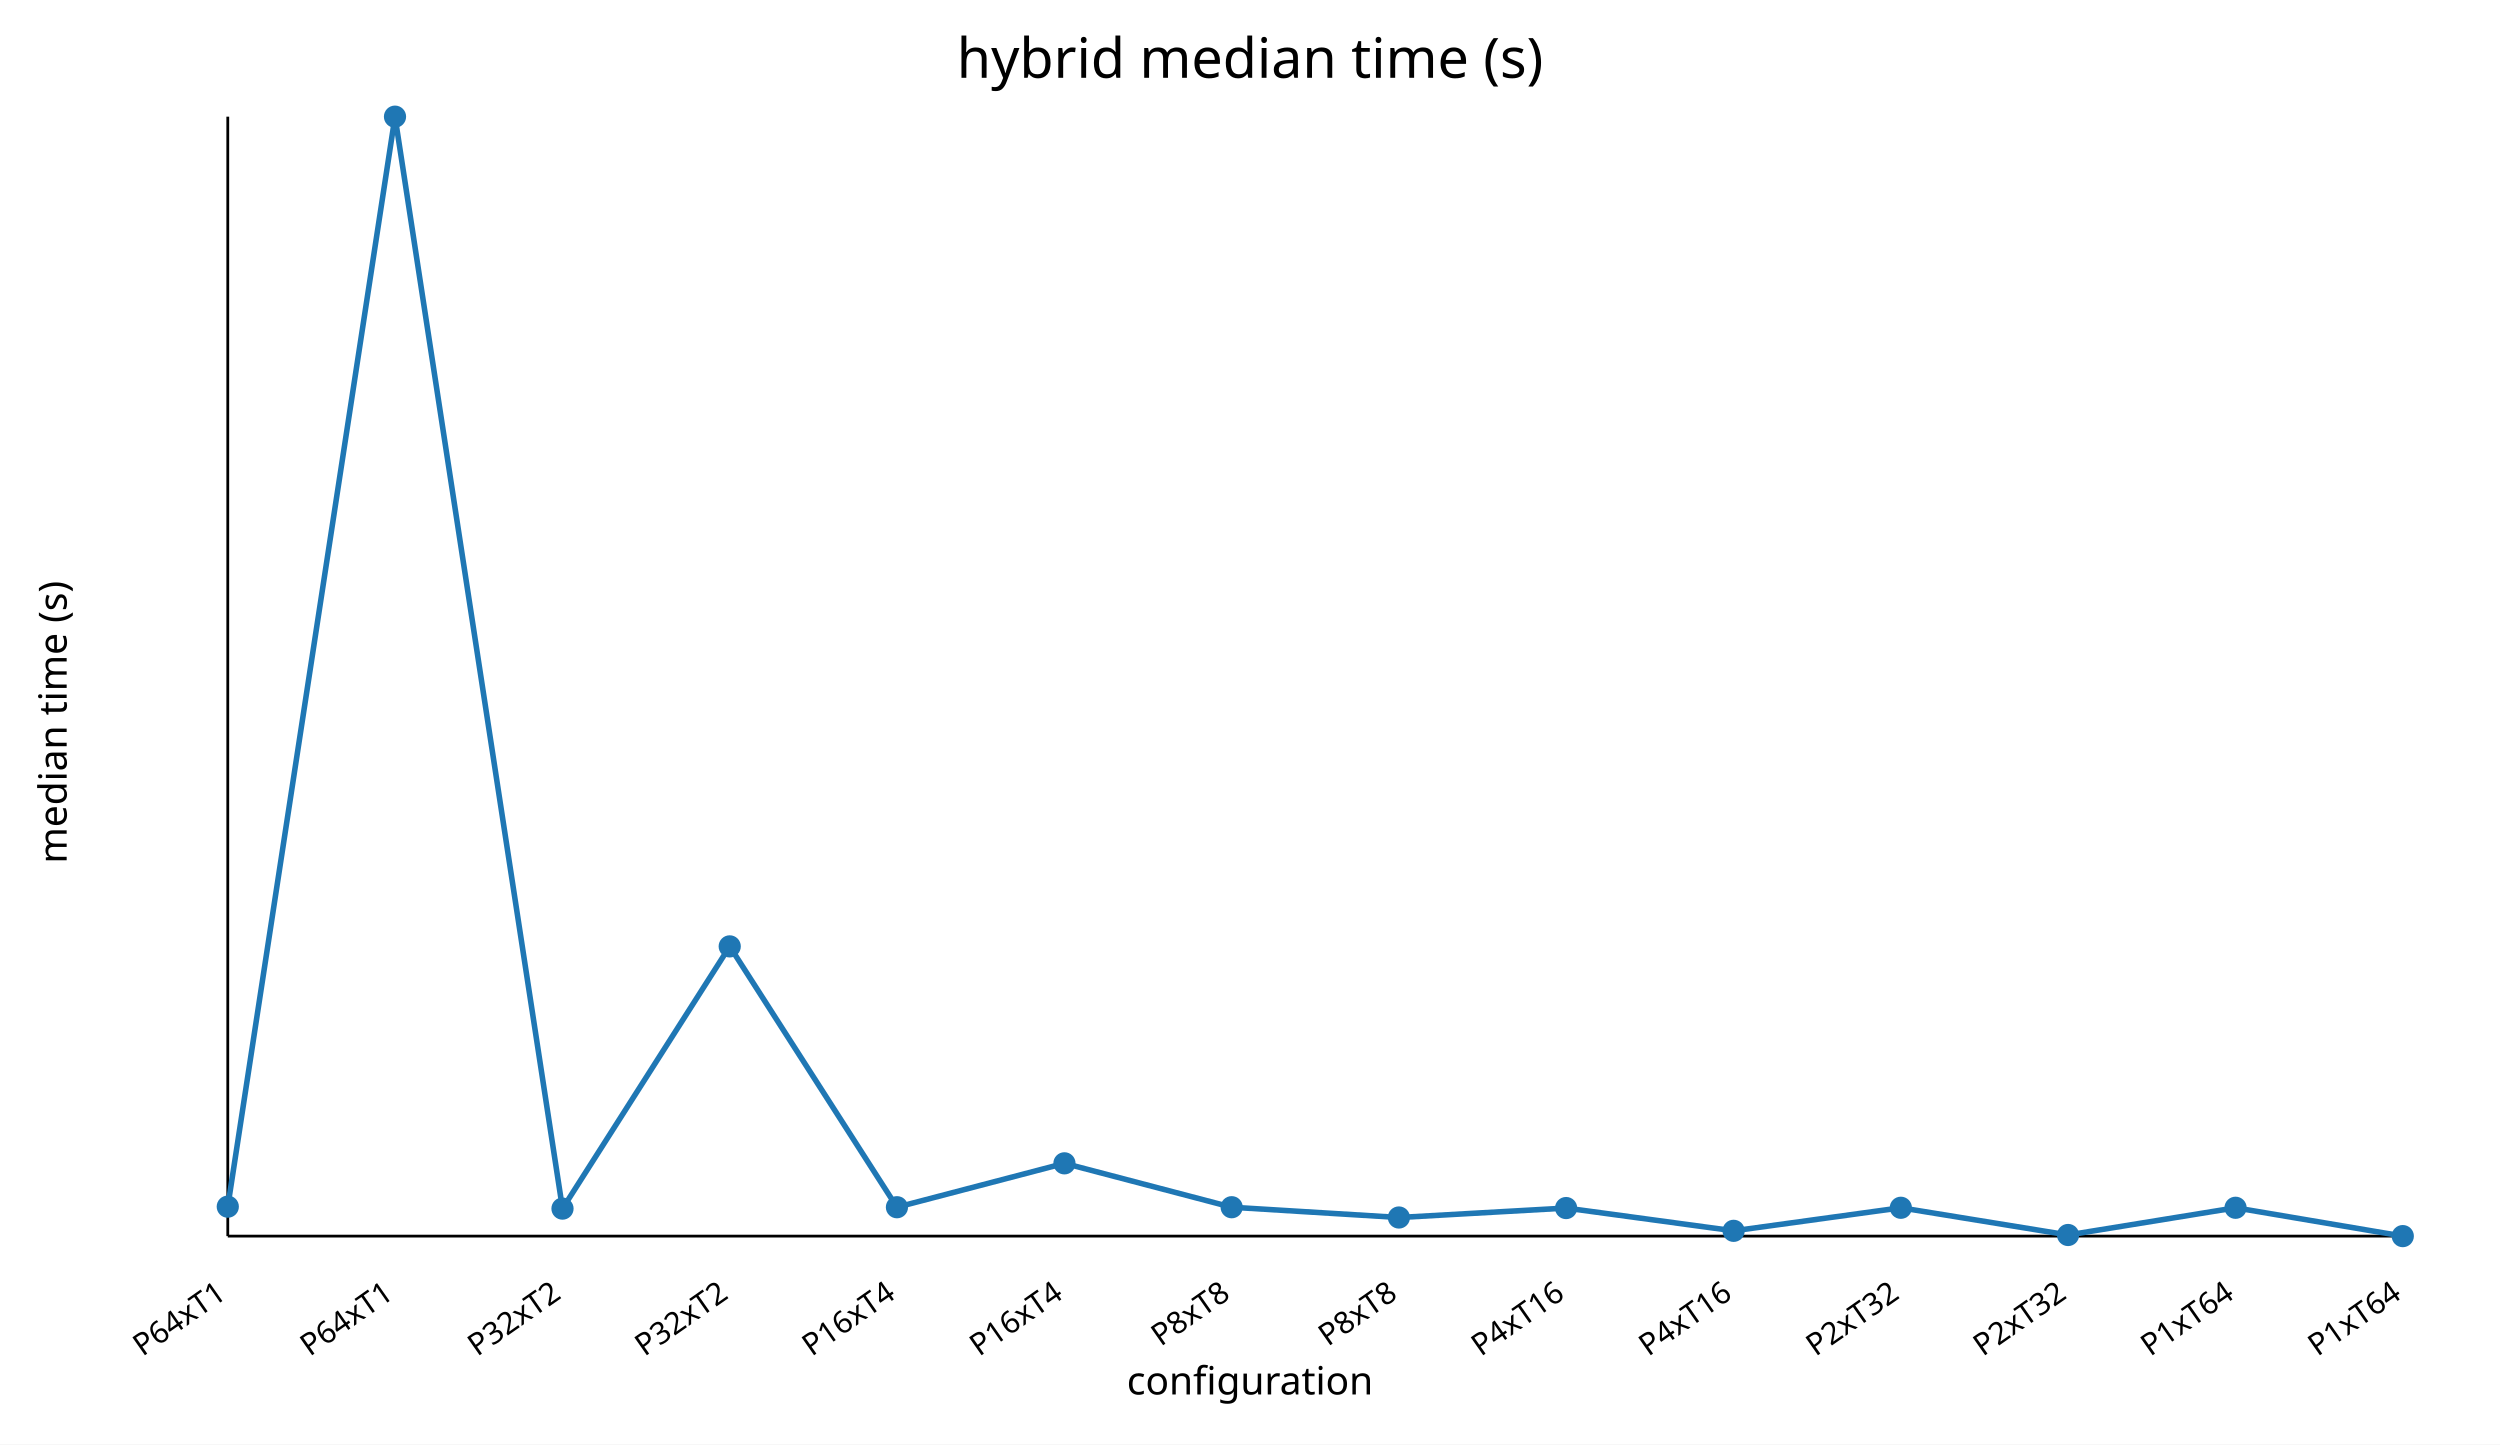
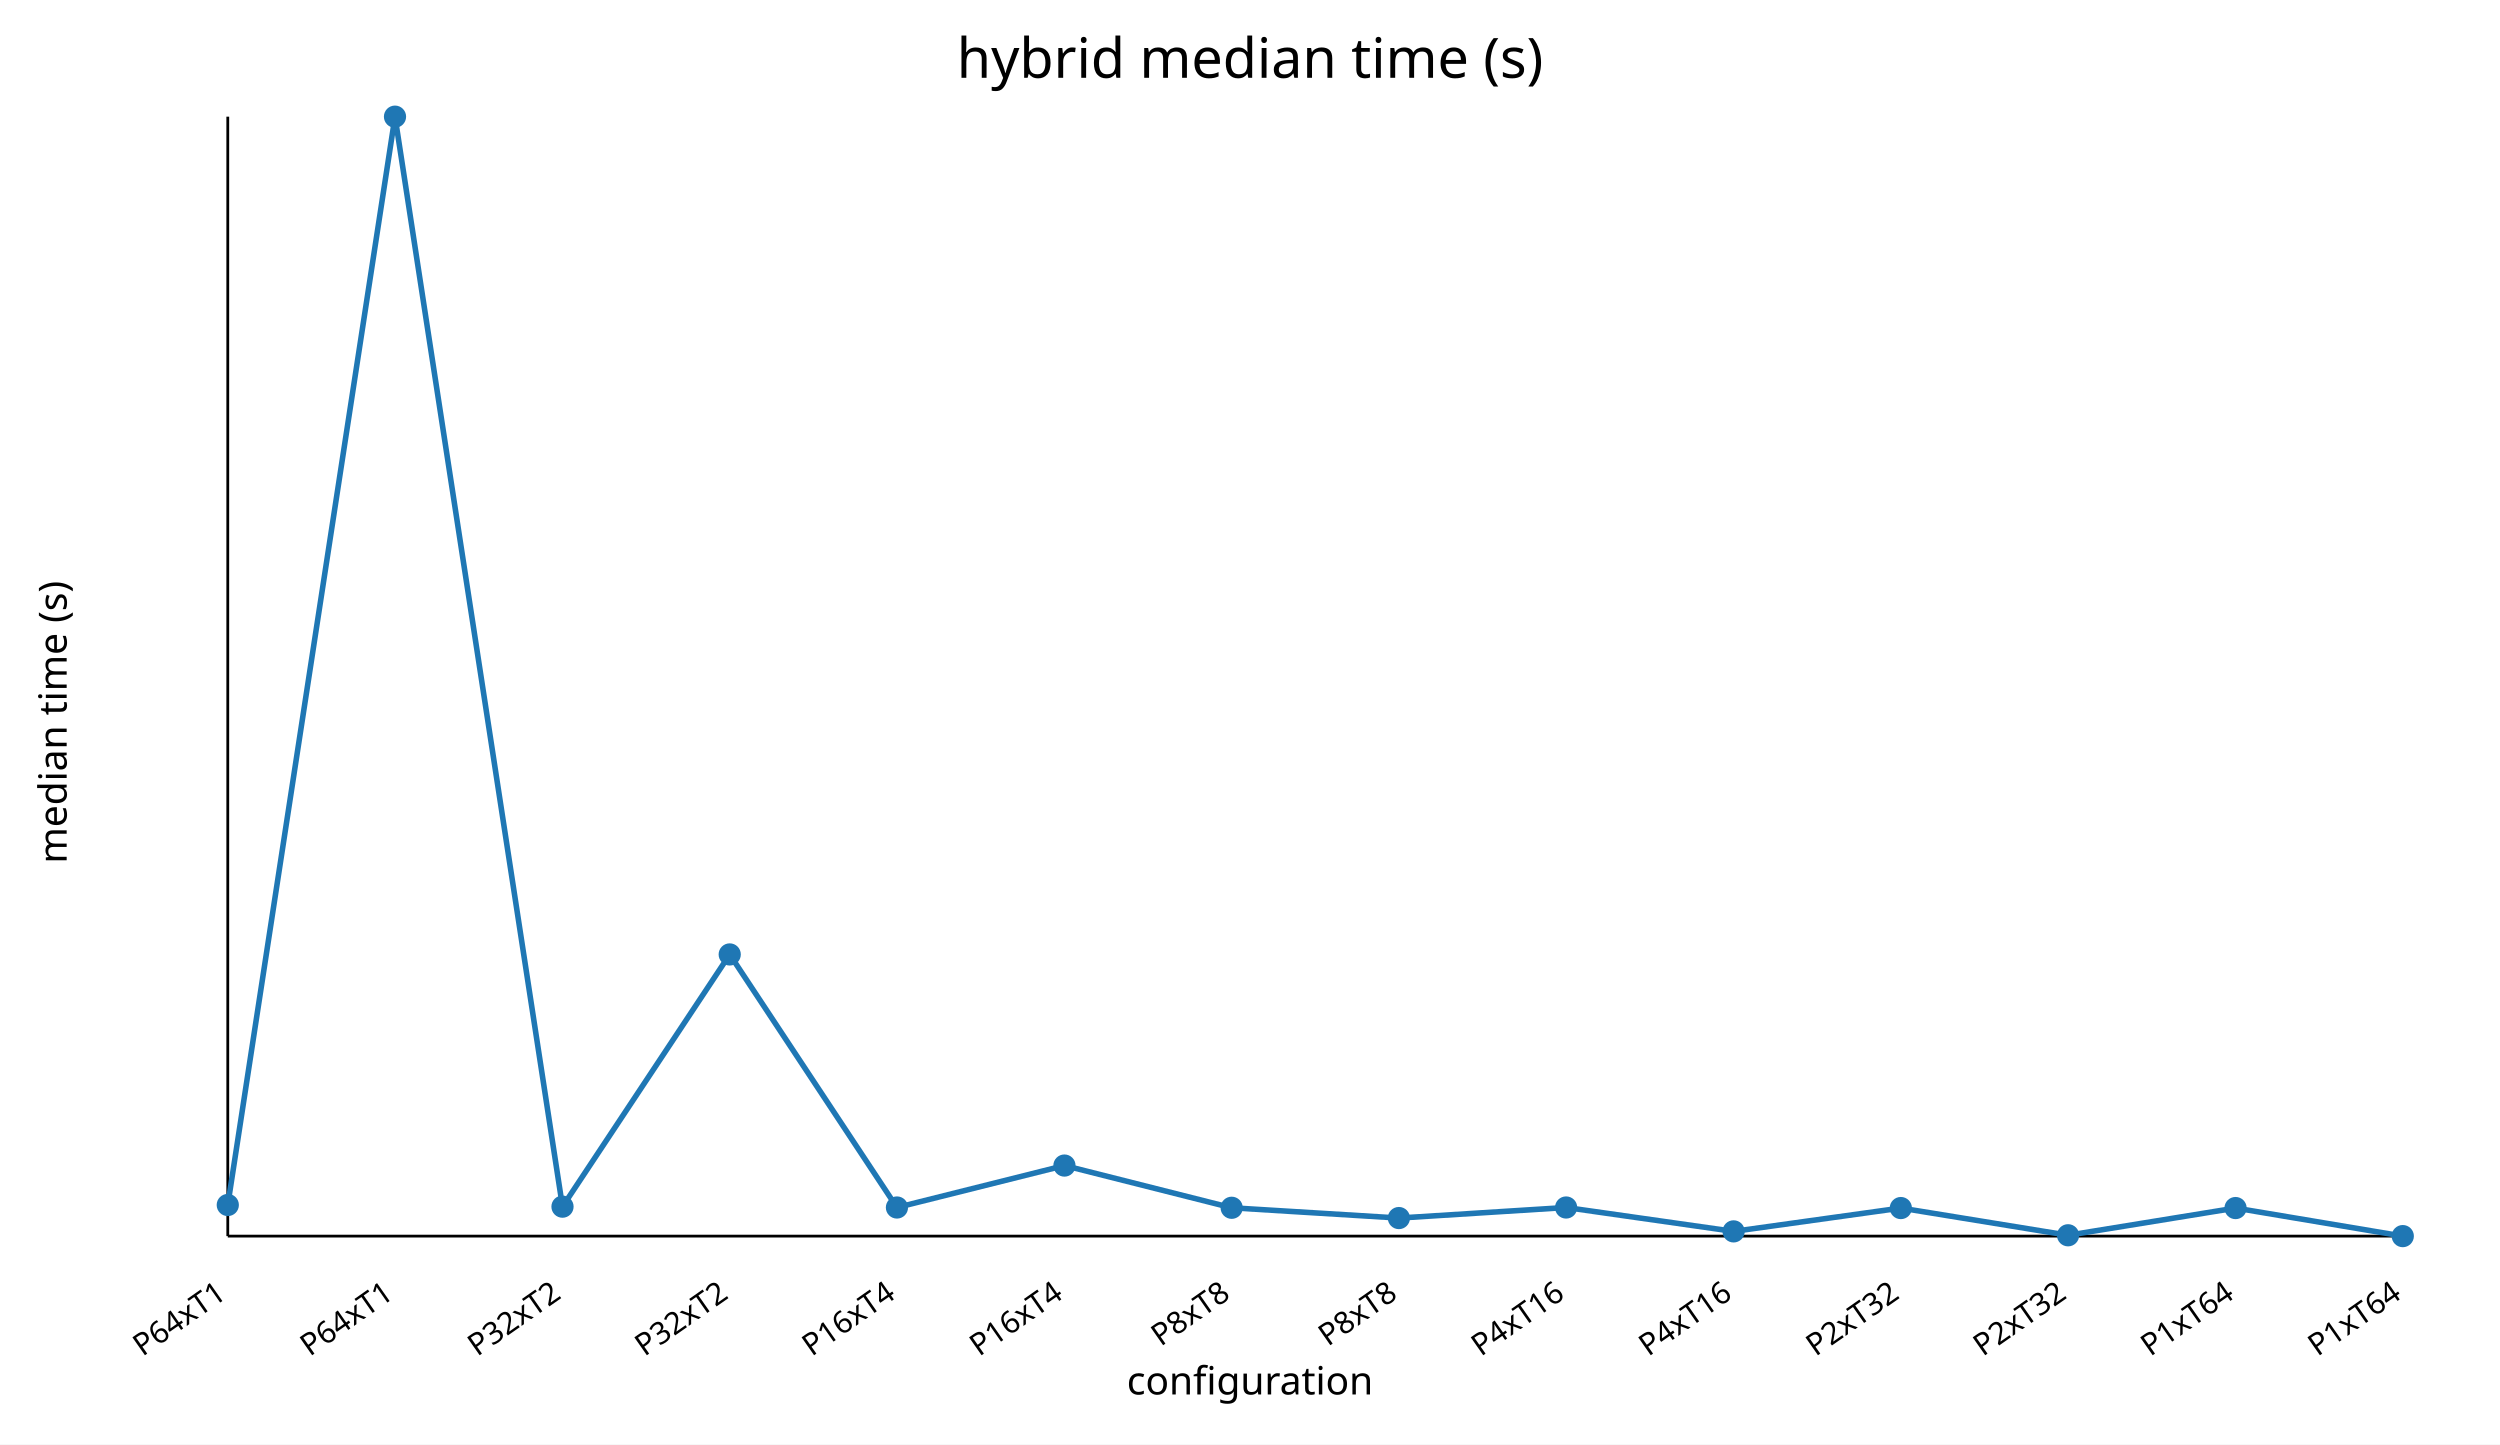
<svg xmlns="http://www.w3.org/2000/svg" width="900" height="520" viewBox="0 0 900 520">
  <rect width="100%" height="100%" fill="white" />
  <text x="450.0" y="28" text-anchor="middle" font-family="sans-serif" font-size="20">hybrid median time (s)</text>
  <line x1="82" y1="445" x2="865" y2="445" stroke="black" />
  <line x1="82" y1="42" x2="82" y2="445" stroke="black" />
  <text x="450.0" y="502" text-anchor="middle" font-family="sans-serif" font-size="14">configuration</text>
  <text transform="translate(24,260.0) rotate(-90)" text-anchor="middle" font-family="sans-serif" font-size="14">median time (s)</text>
-   <polyline points="82.0,434.4 142.2,42.0 202.5,435.1 262.7,340.7 322.9,434.6 383.2,418.8 443.4,434.6 503.6,438.3 563.8,434.9 624.1,443.1 684.3,434.8 744.5,444.6 804.8,434.8 865.0,445.0" fill="none" stroke="#1f77b4" stroke-width="2" />
-   <circle cx="82.0" cy="434.4" r="4" fill="#1f77b4" />
+   <polyline points="82.0,433.8 142.2,42.0 202.5,434.4 262.7,343.6 322.9,434.7 383.2,419.6 443.4,434.8 503.6,438.5 563.8,434.7 624.1,443.3 684.3,434.9 744.5,444.7 804.8,434.9 865.0,445.0" fill="none" stroke="#1f77b4" stroke-width="2" />
+   <circle cx="82.0" cy="433.8" r="4" fill="#1f77b4" />
  <text transform="translate(82.0,467) rotate(-35)" text-anchor="end" font-family="sans-serif" font-size="11">P64xT1</text>
  <circle cx="142.2" cy="42.0" r="4" fill="#1f77b4" />
  <text transform="translate(142.2,467) rotate(-35)" text-anchor="end" font-family="sans-serif" font-size="11">P64xT1</text>
-   <circle cx="202.5" cy="435.1" r="4" fill="#1f77b4" />
+   <circle cx="202.5" cy="434.4" r="4" fill="#1f77b4" />
  <text transform="translate(202.5,467) rotate(-35)" text-anchor="end" font-family="sans-serif" font-size="11">P32xT2</text>
-   <circle cx="262.7" cy="340.7" r="4" fill="#1f77b4" />
+   <circle cx="262.7" cy="343.6" r="4" fill="#1f77b4" />
  <text transform="translate(262.7,467) rotate(-35)" text-anchor="end" font-family="sans-serif" font-size="11">P32xT2</text>
-   <circle cx="322.9" cy="434.6" r="4" fill="#1f77b4" />
+   <circle cx="322.9" cy="434.7" r="4" fill="#1f77b4" />
  <text transform="translate(322.9,467) rotate(-35)" text-anchor="end" font-family="sans-serif" font-size="11">P16xT4</text>
-   <circle cx="383.2" cy="418.8" r="4" fill="#1f77b4" />
+   <circle cx="383.2" cy="419.6" r="4" fill="#1f77b4" />
  <text transform="translate(383.2,467) rotate(-35)" text-anchor="end" font-family="sans-serif" font-size="11">P16xT4</text>
-   <circle cx="443.4" cy="434.6" r="4" fill="#1f77b4" />
+   <circle cx="443.4" cy="434.8" r="4" fill="#1f77b4" />
  <text transform="translate(443.4,467) rotate(-35)" text-anchor="end" font-family="sans-serif" font-size="11">P8xT8</text>
-   <circle cx="503.6" cy="438.3" r="4" fill="#1f77b4" />
+   <circle cx="503.6" cy="438.5" r="4" fill="#1f77b4" />
  <text transform="translate(503.6,467) rotate(-35)" text-anchor="end" font-family="sans-serif" font-size="11">P8xT8</text>
-   <circle cx="563.8" cy="434.9" r="4" fill="#1f77b4" />
+   <circle cx="563.8" cy="434.7" r="4" fill="#1f77b4" />
  <text transform="translate(563.8,467) rotate(-35)" text-anchor="end" font-family="sans-serif" font-size="11">P4xT16</text>
-   <circle cx="624.1" cy="443.1" r="4" fill="#1f77b4" />
+   <circle cx="624.1" cy="443.3" r="4" fill="#1f77b4" />
  <text transform="translate(624.1,467) rotate(-35)" text-anchor="end" font-family="sans-serif" font-size="11">P4xT16</text>
-   <circle cx="684.3" cy="434.8" r="4" fill="#1f77b4" />
+   <circle cx="684.3" cy="434.9" r="4" fill="#1f77b4" />
  <text transform="translate(684.3,467) rotate(-35)" text-anchor="end" font-family="sans-serif" font-size="11">P2xT32</text>
-   <circle cx="744.5" cy="444.6" r="4" fill="#1f77b4" />
+   <circle cx="744.5" cy="444.7" r="4" fill="#1f77b4" />
  <text transform="translate(744.5,467) rotate(-35)" text-anchor="end" font-family="sans-serif" font-size="11">P2xT32</text>
-   <circle cx="804.8" cy="434.8" r="4" fill="#1f77b4" />
+   <circle cx="804.8" cy="434.9" r="4" fill="#1f77b4" />
  <text transform="translate(804.8,467) rotate(-35)" text-anchor="end" font-family="sans-serif" font-size="11">P1xT64</text>
  <circle cx="865.0" cy="445.0" r="4" fill="#1f77b4" />
  <text transform="translate(865.0,467) rotate(-35)" text-anchor="end" font-family="sans-serif" font-size="11">P1xT64</text>
</svg>
